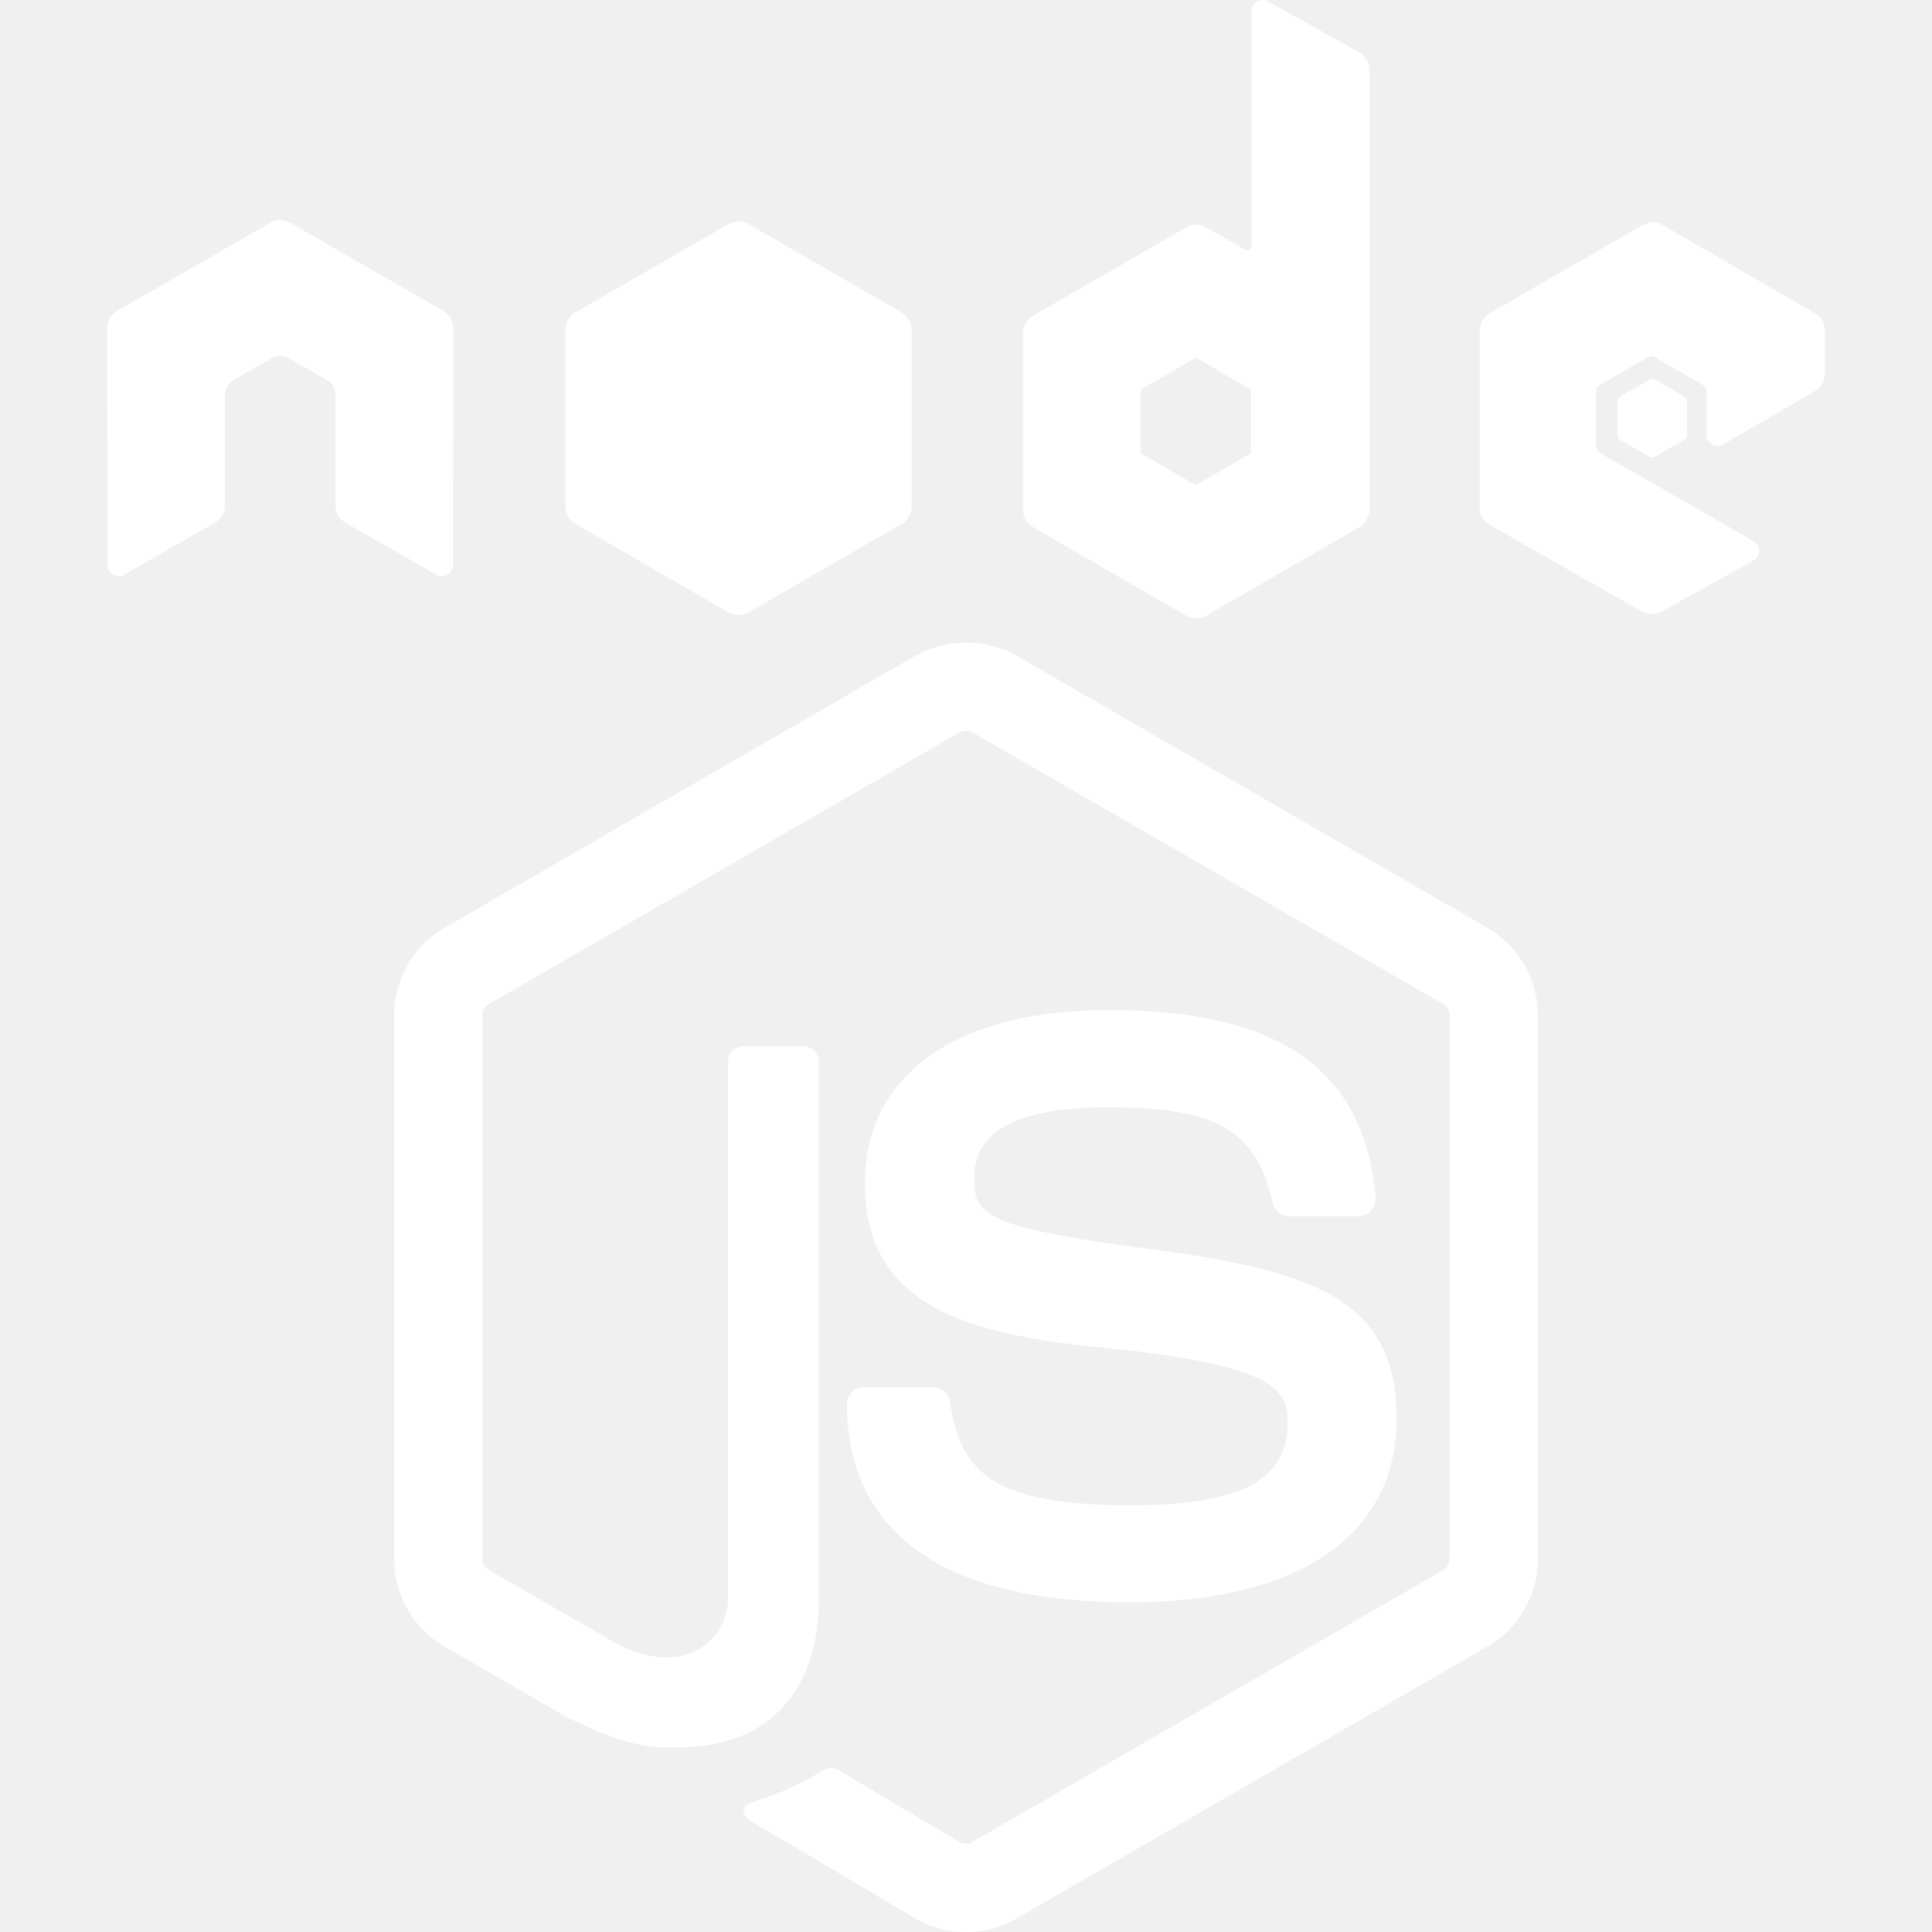
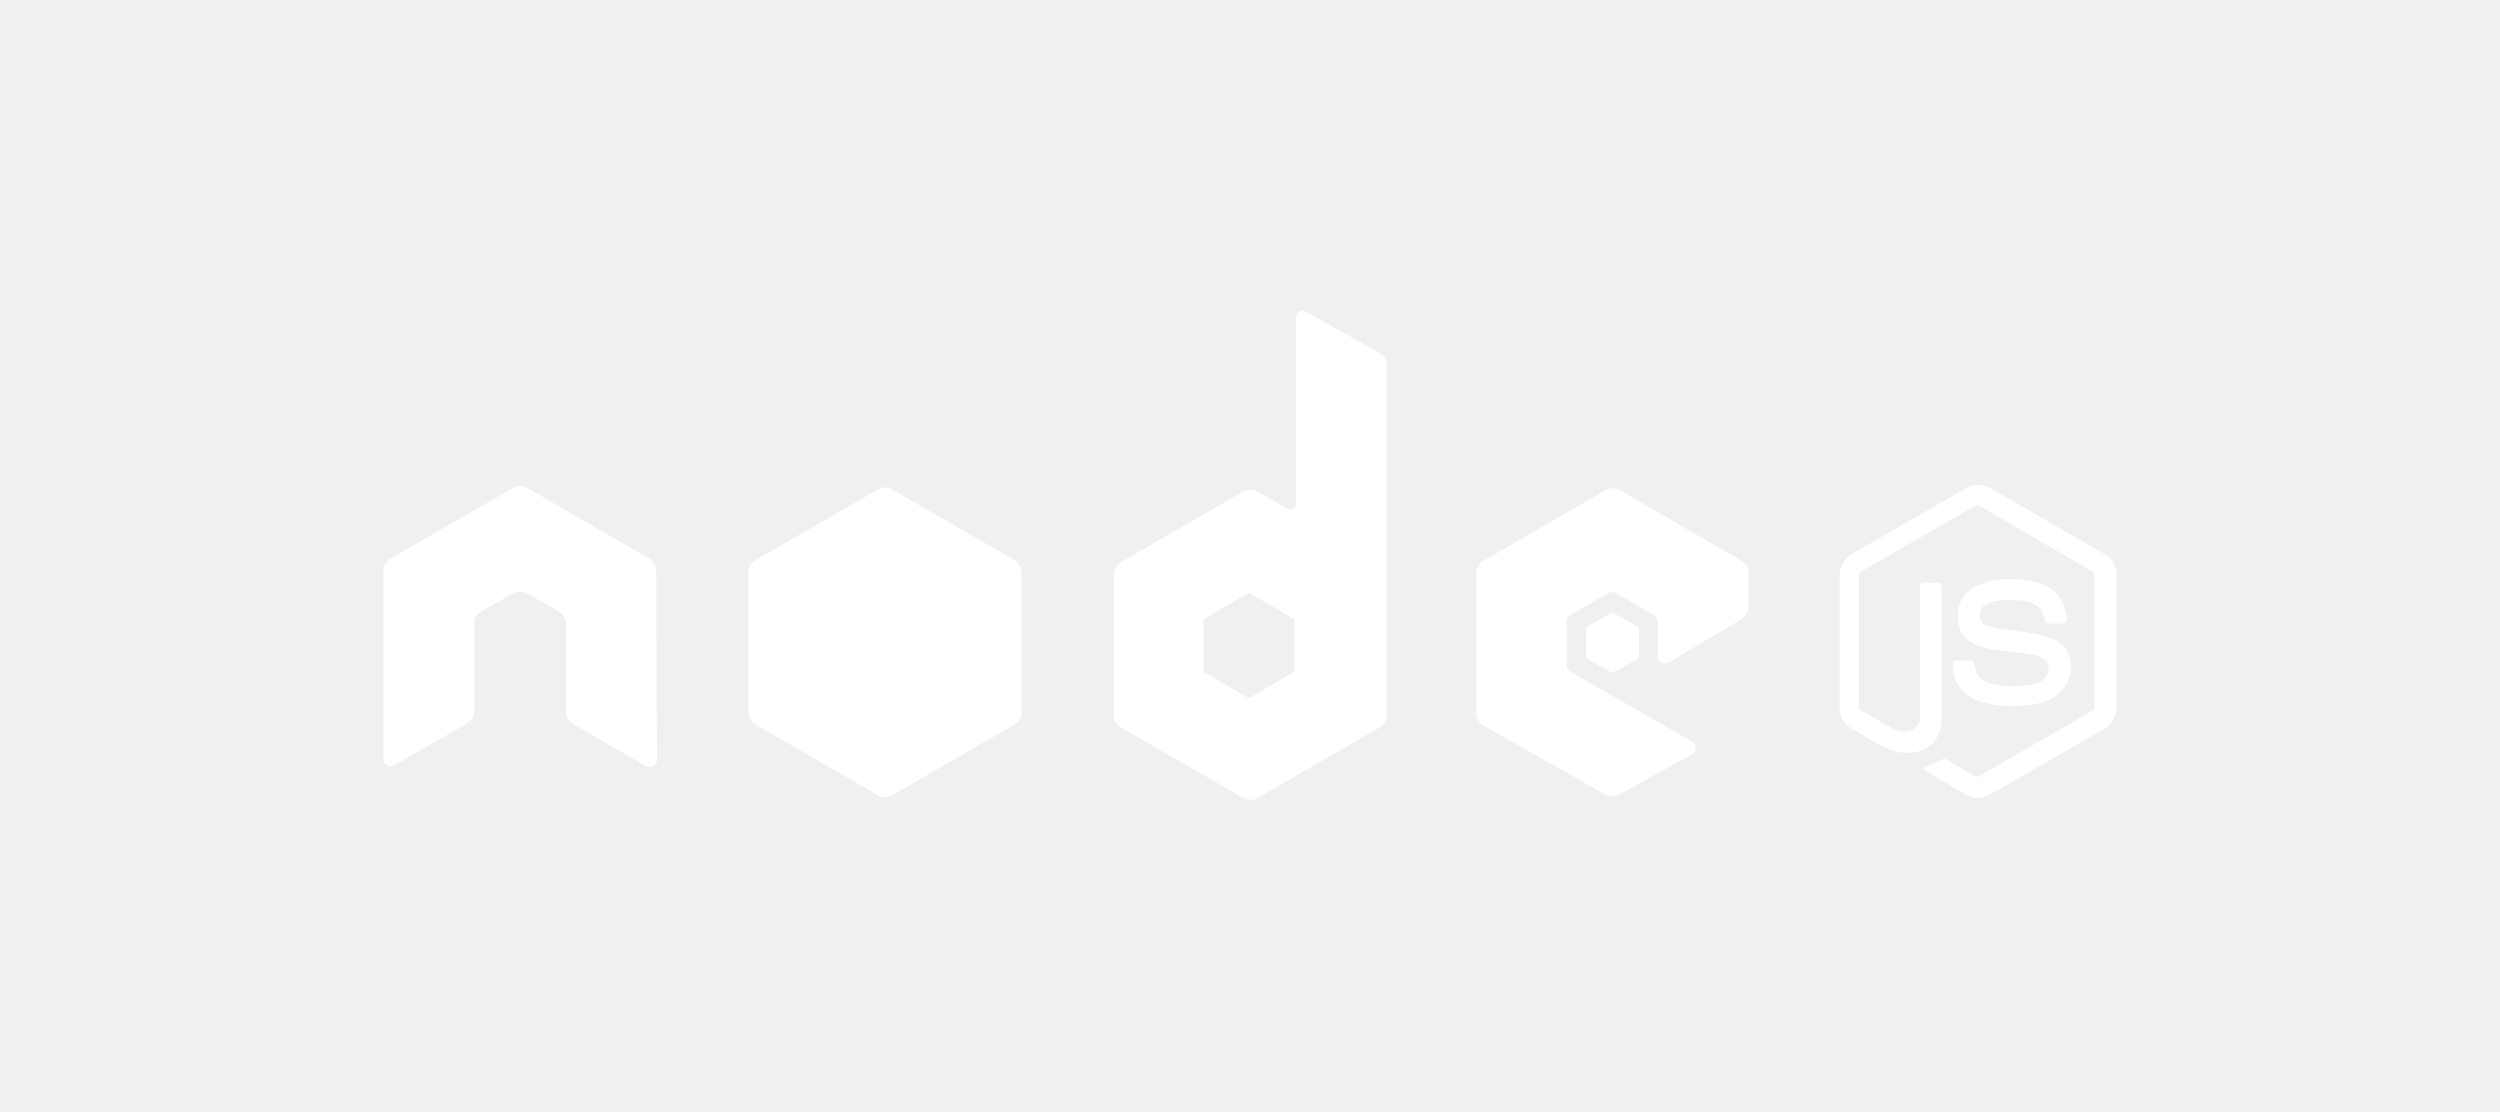
- <svg xmlns="http://www.w3.org/2000/svg" fill="#ffffff" version="1.1" width="110px" height="110px" viewBox="0 0 512 512" enable-background="new 0 0 512 512" xml:space="preserve" stroke="#ffffff">
-   <g id="SVGRepo_bgCarrier" stroke-width="0" />
-   <g id="SVGRepo_tracerCarrier" stroke-linecap="round" stroke-linejoin="round" />
-   <g id="SVGRepo_iconCarrier">
-     <g id="5151e0c8492e5103c096af88a51f0aa3">
-       <path display="inline" fill-rule="evenodd" clip-rule="evenodd" d="M115.889,151.885l-24.053-13.773 c-1.512-0.891-2.451-2.499-2.451-4.244v-29.306c0-1.745-0.928-3.364-2.443-4.232l-10.239-5.899 c-0.742-0.444-1.601-0.662-2.432-0.662c-0.854,0-1.689,0.218-2.451,0.662l-10.246,5.899c-1.516,0.869-2.44,2.488-2.44,4.232v29.306 c0,1.745-0.928,3.342-2.446,4.244l-24.061,13.773c-0.747,0.458-1.675,0.458-2.429,0c-0.766-0.421-1.22-1.234-1.22-2.107 l-0.089-62.733c0-1.759,0.938-3.375,2.447-4.247L71.819,59.5c0.695-0.403,1.46-0.61,2.232-0.643c0.06,0,0.352,0,0.422,0 c0.776,0.033,1.541,0.24,2.229,0.643l40.48,23.299c1.52,0.873,2.443,2.488,2.443,4.247l-0.078,62.733 c0,0.873-0.469,1.686-1.216,2.107C117.586,152.344,116.643,152.344,115.889,151.885z M271.617,135.07V88.317 c0-1.748,0.932-3.36,2.443-4.232l40.503-23.373c1.508-0.873,3.371-0.876,4.887-0.004l10.136,5.844c0.532,0.307,1.187,0.307,1.715,0 c0.525-0.307,0.854-0.872,0.854-1.482V2.943c0-0.869,0.459-1.667,1.205-2.11c0.751-0.437,1.675-0.444,2.433-0.022l24.098,13.448 c1.552,0.861,2.51,2.499,2.51,4.27V135.07c0,1.749-0.932,3.36-2.447,4.236l-40.502,23.388c-1.512,0.88-3.379,0.88-4.895,0 l-40.495-23.388C272.549,138.43,271.617,136.818,271.617,135.07z M301.781,119.711c0,0.436,0.232,0.839,0.609,1.057l13.906,8.014 c0.377,0.214,0.843,0.214,1.22,0l13.906-8.014c0.377-0.218,0.609-0.621,0.609-1.057v-16.058c0-0.436-0.232-0.843-0.609-1.057 l-13.902-8.033c-0.381-0.218-0.847-0.218-1.228,0l-13.906,8.033c-0.373,0.214-0.605,0.621-0.605,1.057V119.711z M480.675,83.449 l-40.235-23.365c-1.513-0.88-3.383-0.883-4.898-0.004l-40.487,23.369c-1.512,0.873-2.443,2.488-2.443,4.236v46.738 c0,1.759,0.946,3.378,2.47,4.251l40.232,22.921c1.481,0.851,3.304,0.854,4.794,0.03L464.44,148.1 c0.772-0.433,1.253-1.242,1.257-2.122c0.007-0.88-0.462-1.697-1.228-2.137l-40.738-23.384c-0.758-0.436-1.228-1.246-1.228-2.122 v-14.645c0-0.873,0.466-1.682,1.224-2.122l12.679-7.312c0.754-0.433,1.686-0.433,2.439,0l12.687,7.312 c0.758,0.44,1.224,1.25,1.224,2.122v11.525c0,0.873,0.469,1.682,1.227,2.118c0.758,0.433,1.689,0.433,2.447-0.004l24.245-14.095 c1.512-0.876,2.437-2.487,2.437-4.232V87.678C483.111,85.933,482.187,84.321,480.675,83.449z M152.783,138.441l40.48,23.387 c1.516,0.873,3.378,0.873,4.894,0l40.495-23.387c1.512-0.876,2.443-2.488,2.443-4.236V87.434c0-1.745-0.932-3.364-2.447-4.236 l-40.491-23.365c-1.516-0.876-3.378-0.876-4.891,0l-40.483,23.365c-1.516,0.873-2.447,2.492-2.447,4.236v46.771 C150.336,135.954,151.268,137.565,152.783,138.441z M393.945,246.323l-124.834-72.14c-7.833-4.465-18.338-4.465-26.237,0 l-124.838,72.14c-8.088,4.658-13.093,13.396-13.093,22.755v144.073c0,9.353,5.005,18.102,13.093,22.767l32.732,18.856 c15.861,7.807,21.547,7.807,28.759,7.807c23.477,0,36.968-14.202,36.968-38.969V281.373c0-2.012-1.641-3.597-3.618-3.597h-15.832 c-2.011,0-3.626,1.585-3.626,3.597v142.239c0,10.979-11.363,21.905-29.916,12.639l-34.199-19.769 c-1.205-0.654-1.971-1.948-1.971-3.331V269.078c0-1.367,0.766-2.728,1.978-3.423l124.764-72.015c1.156-0.673,2.694-0.673,3.844,0 l124.79,71.996c1.193,0.714,1.937,2.029,1.937,3.441v144.073c0,1.383-0.743,2.706-1.907,3.371l-124.841,72.06 c-1.068,0.65-2.706,0.65-3.867,0l-32.022-19.015c-0.953-0.547-2.173-0.754-3.098-0.229c-8.864,5.031-10.542,5.692-18.845,8.576 c-2.055,0.717-5.09,1.948,1.128,5.419l41.682,24.663c3.992,2.313,8.535,3.504,13.093,3.504c4.624,0,9.152-1.19,13.145-3.504 l124.834-72.078c8.084-4.705,13.114-13.414,13.114-22.767V269.078C407.06,259.719,402.029,250.999,393.945,246.323z M299.448,399.408c-37.253,0-45.448-9.359-48.194-27.886c-0.318-1.978-2.012-3.453-4.044-3.453h-18.202 c-2.255,0-4.065,1.804-4.065,4.07c0,23.705,12.904,51.983,74.506,51.983c44.605,0,70.182-17.559,70.182-48.231 c0-30.415-20.553-38.503-63.809-44.232c-43.719-5.785-48.161-8.768-48.161-19.007c0-8.436,3.763-19.717,36.144-19.717 c28.918,0,39.578,6.231,43.962,25.716c0.385,1.837,2.056,3.176,3.948,3.176h18.271c1.135,0,2.211-0.488,2.979-1.294 c0.772-0.854,1.183-1.967,1.075-3.135c-2.827-33.579-25.143-49.226-70.236-49.226c-40.14,0-64.078,16.94-64.078,45.333 c0,30.813,23.819,39.334,62.333,43.134c46.092,4.525,49.67,11.256,49.67,20.327C341.729,392.703,329.105,399.408,299.448,399.408z M438.328,101.044c-0.288-0.17-0.646-0.17-0.935,0l-7.767,4.484c-0.292,0.167-0.47,0.477-0.47,0.81v8.979 c0,0.333,0.178,0.644,0.47,0.81l7.767,4.484c0.288,0.167,0.646,0.167,0.935,0l7.773-4.484c0.293-0.166,0.47-0.477,0.47-0.81v-8.979 c0-0.333-0.177-0.643-0.47-0.81L438.328,101.044z"> </path>
-     </g>
+ <svg xmlns="http://www.w3.org/2000/svg" version="1.1" id="Capa_1" x="0px" y="0px" viewBox="0 0 360 160" style="enable-background:new 0 0 360 160;" xml:space="preserve">
+   <style type="text/css">
+ 	.st0{fill:#FFFFFF;}
+ </style>
+   <g id="SVGRepo_iconCarrier_00000140717128499400341930000002462173609368601780_">
+     <path class="st0" d="M94.5,82.2c0-0.8-0.4-1.5-1.1-1.8L76,70.3c-0.3-0.2-0.6-0.3-1-0.3c0,0-0.2,0-0.2,0c-0.3,0-0.7,0.1-1,0.3   L56.3,80.4c-0.7,0.4-1.1,1.1-1.1,1.8l0,27.1c0,0.4,0.2,0.7,0.5,0.9c0.3,0.2,0.7,0.2,1.1,0l10.4-6c0.7-0.4,1.1-1.1,1.1-1.8V89.8   c0-0.8,0.4-1.5,1.1-1.8l4.4-2.5c0.3-0.2,0.7-0.3,1.1-0.3c0.4,0,0.7,0.1,1.1,0.3l4.4,2.5c0.7,0.4,1.1,1.1,1.1,1.8v12.7   c0,0.8,0.4,1.4,1.1,1.8l10.4,6c0.3,0.2,0.7,0.2,1.1,0c0.3-0.2,0.5-0.5,0.5-0.9L94.5,82.2L94.5,82.2z M188.1,44.9   c-0.3-0.2-0.7-0.2-1,0c-0.3,0.2-0.5,0.5-0.5,0.9v26.9c0,0.3-0.1,0.5-0.4,0.6c-0.2,0.1-0.5,0.1-0.7,0l-4.4-2.5   c-0.7-0.4-1.5-0.4-2.1,0l-17.5,10.1c-0.7,0.4-1.1,1.1-1.1,1.8V103c0,0.8,0.4,1.5,1.1,1.8l17.5,10.1c0.7,0.4,1.5,0.4,2.1,0   l17.5-10.1c0.7-0.4,1.1-1.1,1.1-1.8V52.6c0-0.8-0.4-1.5-1.1-1.8L188.1,44.9L188.1,44.9z M186.4,96.4c0,0.2-0.1,0.4-0.3,0.5l-6,3.5   c-0.2,0.1-0.4,0.1-0.5,0l-6-3.5c-0.2-0.1-0.3-0.3-0.3-0.5v-6.9c0-0.2,0.1-0.4,0.3-0.5l6-3.5c0.2-0.1,0.4-0.1,0.5,0l6,3.5   c0.2,0.1,0.3,0.3,0.3,0.5V96.4z M250.7,89.2c0.6-0.4,1.1-1.1,1.1-1.8v-4.9c0-0.8-0.4-1.4-1.1-1.8l-17.4-10.1   c-0.7-0.4-1.5-0.4-2.1,0l-17.5,10.1c-0.7,0.4-1.1,1.1-1.1,1.8v20.2c0,0.8,0.4,1.5,1.1,1.8l17.4,9.9c0.6,0.4,1.4,0.4,2.1,0l10.5-5.8   c0.3-0.2,0.5-0.5,0.5-0.9c0-0.4-0.2-0.7-0.5-0.9l-17.6-10.1c-0.3-0.2-0.5-0.5-0.5-0.9v-6.3c0-0.4,0.2-0.7,0.5-0.9l5.5-3.2   c0.3-0.2,0.7-0.2,1.1,0l5.5,3.2c0.3,0.2,0.5,0.5,0.5,0.9v5c0,0.4,0.2,0.7,0.5,0.9c0.3,0.2,0.7,0.2,1.1,0L250.7,89.2L250.7,89.2z    M126.4,70.5c0.7-0.4,1.5-0.4,2.1,0L146,80.6c0.7,0.4,1.1,1.1,1.1,1.8v20.2c0,0.8-0.4,1.5-1.1,1.8l-17.5,10.1   c-0.7,0.4-1.5,0.4-2.1,0l-17.5-10.1c-0.7-0.4-1.1-1.1-1.1-1.8V82.4c0-0.8,0.4-1.5,1.1-1.8L126.4,70.5L126.4,70.5z M284.7,114.9   c-0.6,0-1.2-0.2-1.7-0.5l-5.5-3.3c-0.8-0.5-0.4-0.6-0.2-0.7c1.1-0.4,1.3-0.5,2.5-1.1c0.1-0.1,0.3,0,0.4,0l4.2,2.5   c0.2,0.1,0.4,0.1,0.5,0l16.5-9.5c0.2-0.1,0.2-0.3,0.2-0.4V82.8c0-0.2-0.1-0.4-0.3-0.5L285,72.8c-0.2-0.1-0.4-0.1-0.5,0L268,82.3   c-0.2,0.1-0.3,0.3-0.3,0.5v19.1c0,0.2,0.1,0.4,0.3,0.4l4.5,2.6c2.5,1.2,4-0.2,4-1.7V84.4c0-0.3,0.2-0.5,0.5-0.5h2.1   c0.3,0,0.5,0.2,0.5,0.5v18.8c0,3.3-1.8,5.2-4.9,5.2c-1,0-1.7,0-3.8-1l-4.3-2.5c-1.1-0.6-1.7-1.8-1.7-3V82.8c0-1.2,0.7-2.4,1.7-3   l16.5-9.5c1-0.6,2.4-0.6,3.5,0l16.5,9.5c1.1,0.6,1.7,1.8,1.7,3v19.1c0,1.2-0.7,2.4-1.7,3l-16.5,9.5   C285.9,114.7,285.3,114.9,284.7,114.9L284.7,114.9z M289.9,101.7c-7.2,0-8.7-3.3-8.7-6.1c0-0.3,0.2-0.5,0.5-0.5h2.1   c0.2,0,0.4,0.2,0.5,0.4c0.3,2.2,1.3,3.3,5.7,3.3c3.5,0,5-0.8,5-2.6c0-1.1-0.4-1.9-5.8-2.4c-4.5-0.4-7.3-1.4-7.3-5.1   c0-3.3,2.8-5.3,7.5-5.3c5.3,0,7.9,1.8,8.2,5.8c0,0.1,0,0.3-0.1,0.4c-0.1,0.1-0.2,0.2-0.4,0.2h-2.1c-0.2,0-0.4-0.2-0.5-0.4   c-0.5-2.3-1.8-3-5.2-3c-3.8,0-4.2,1.3-4.2,2.3c0,1.2,0.5,1.6,5.6,2.2c5.1,0.7,7.5,1.6,7.5,5.2C298.1,99.7,295.1,101.7,289.9,101.7   L289.9,101.7z M232,88.3c0.1-0.1,0.3-0.1,0.4,0l3.4,1.9c0.1,0.1,0.2,0.2,0.2,0.4v3.9c0,0.1-0.1,0.3-0.2,0.4l-3.4,1.9   c-0.1,0.1-0.3,0.1-0.4,0l-3.4-1.9c-0.1-0.1-0.2-0.2-0.2-0.4v-3.9c0-0.1,0.1-0.3,0.2-0.4L232,88.3z" />
  </g>
</svg>
